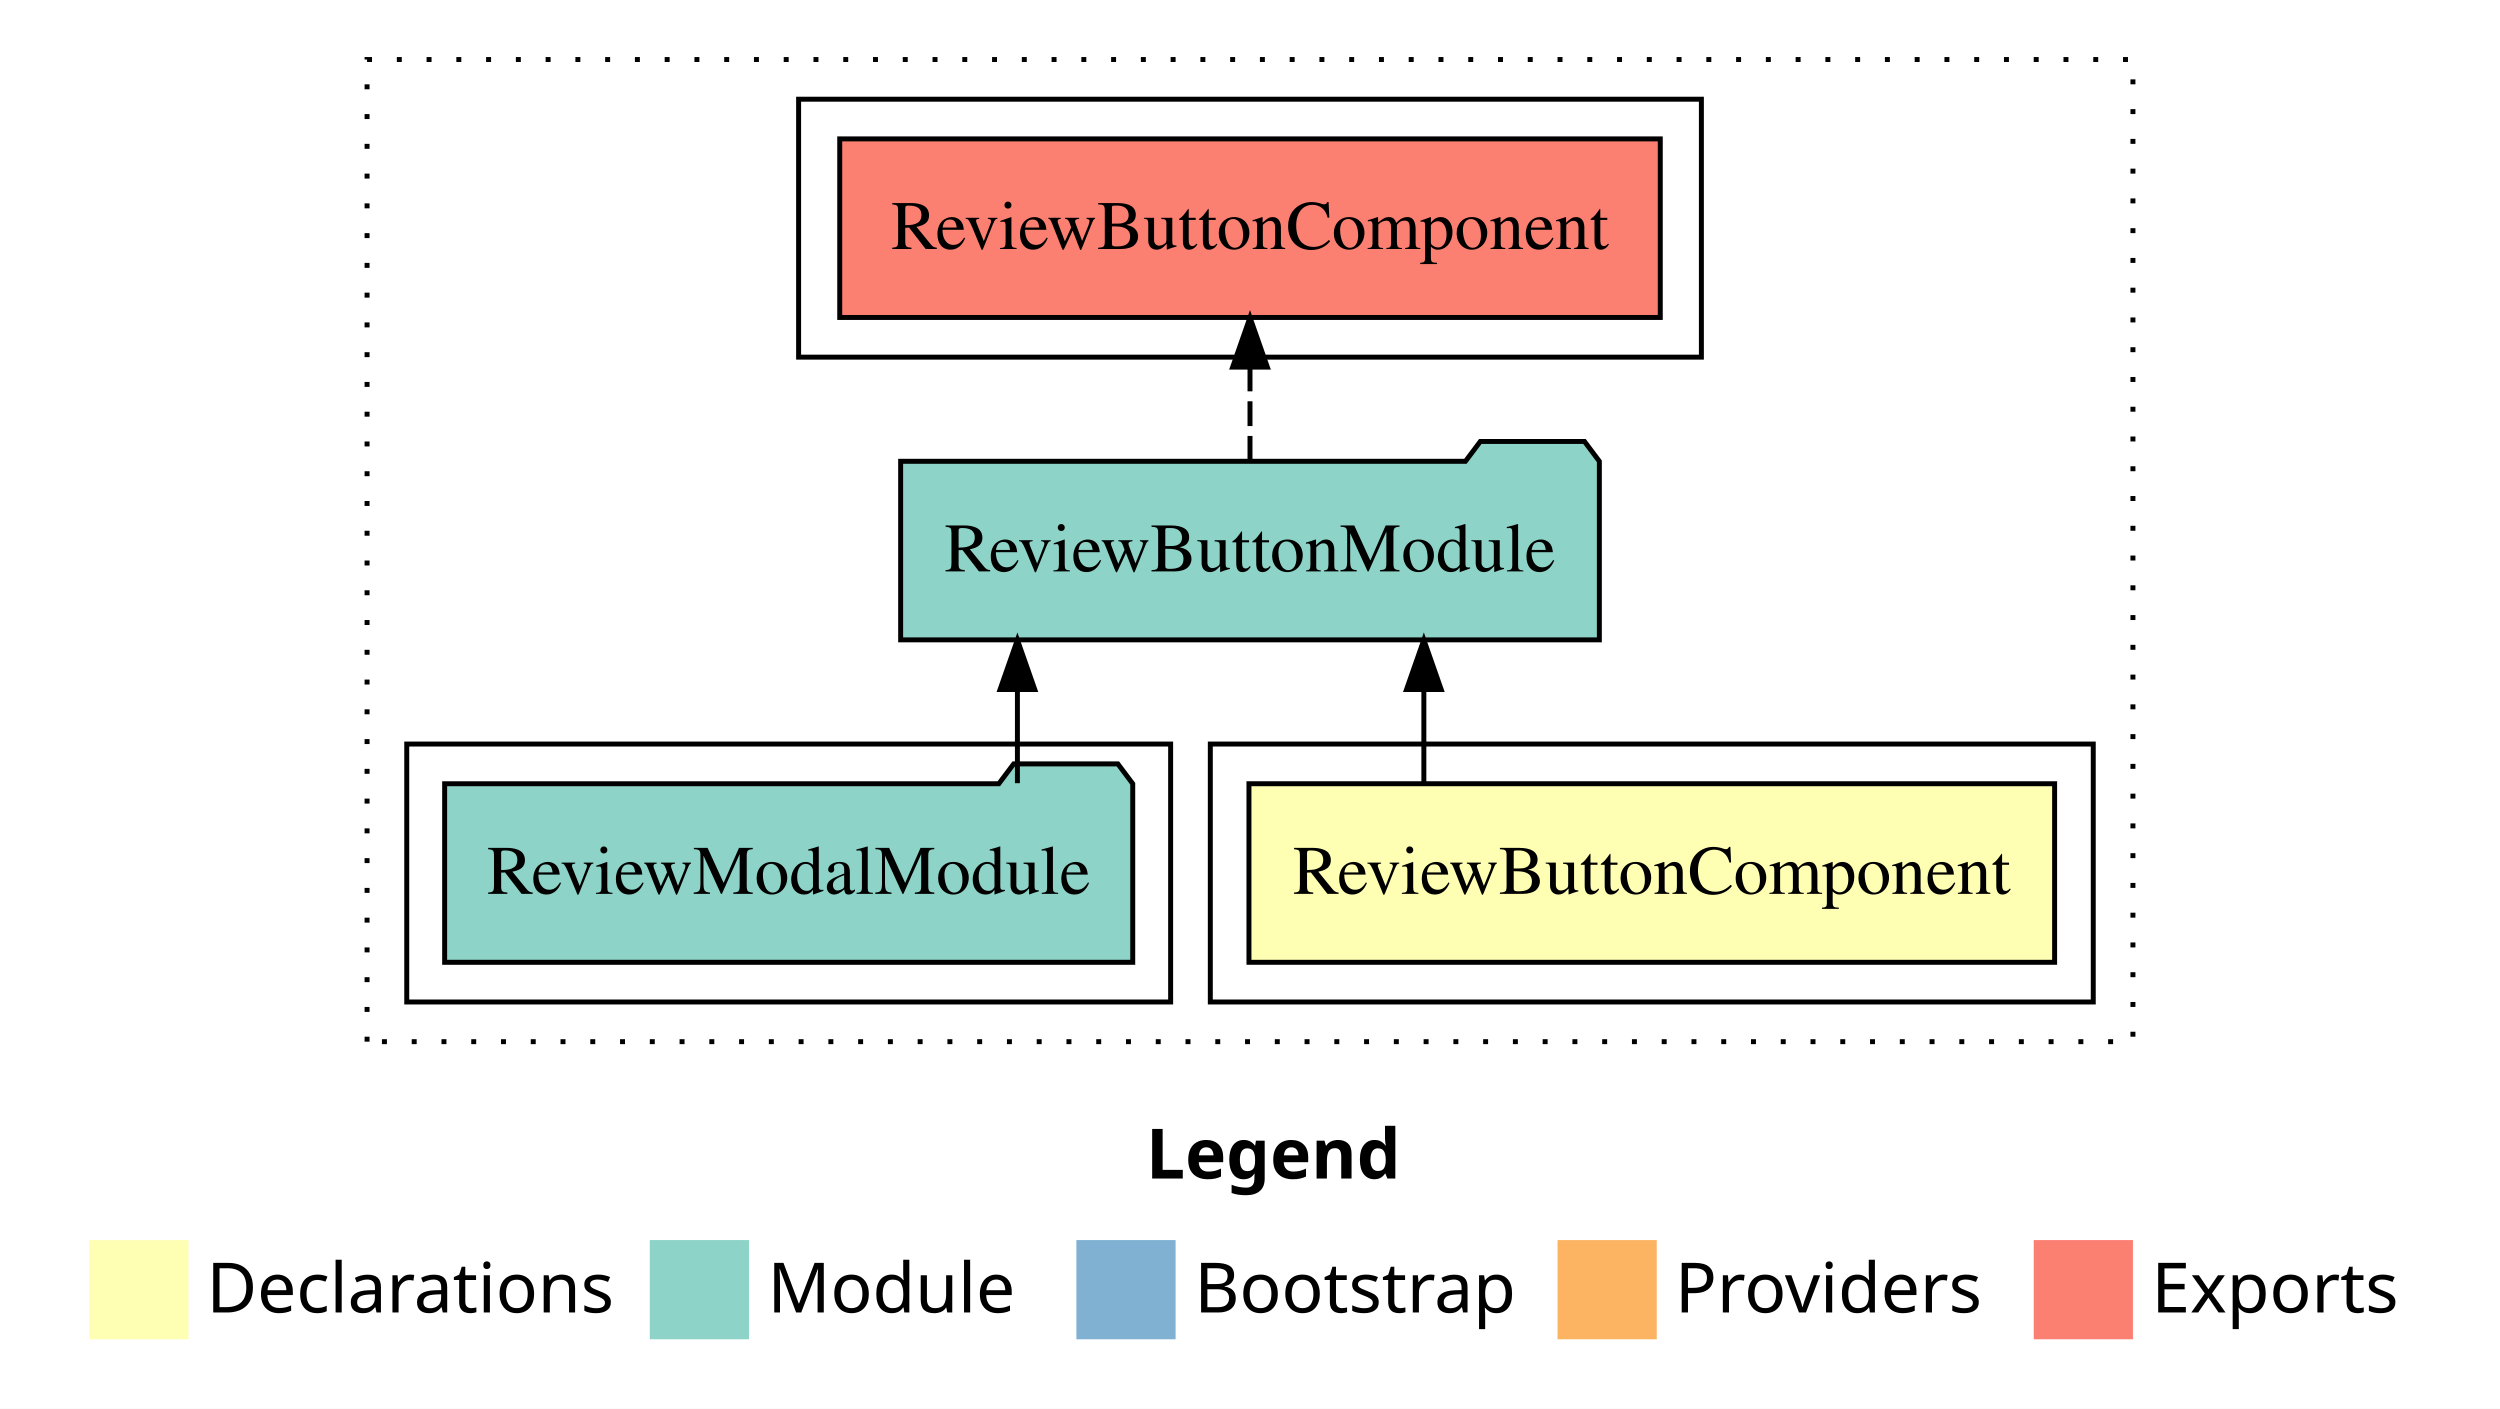
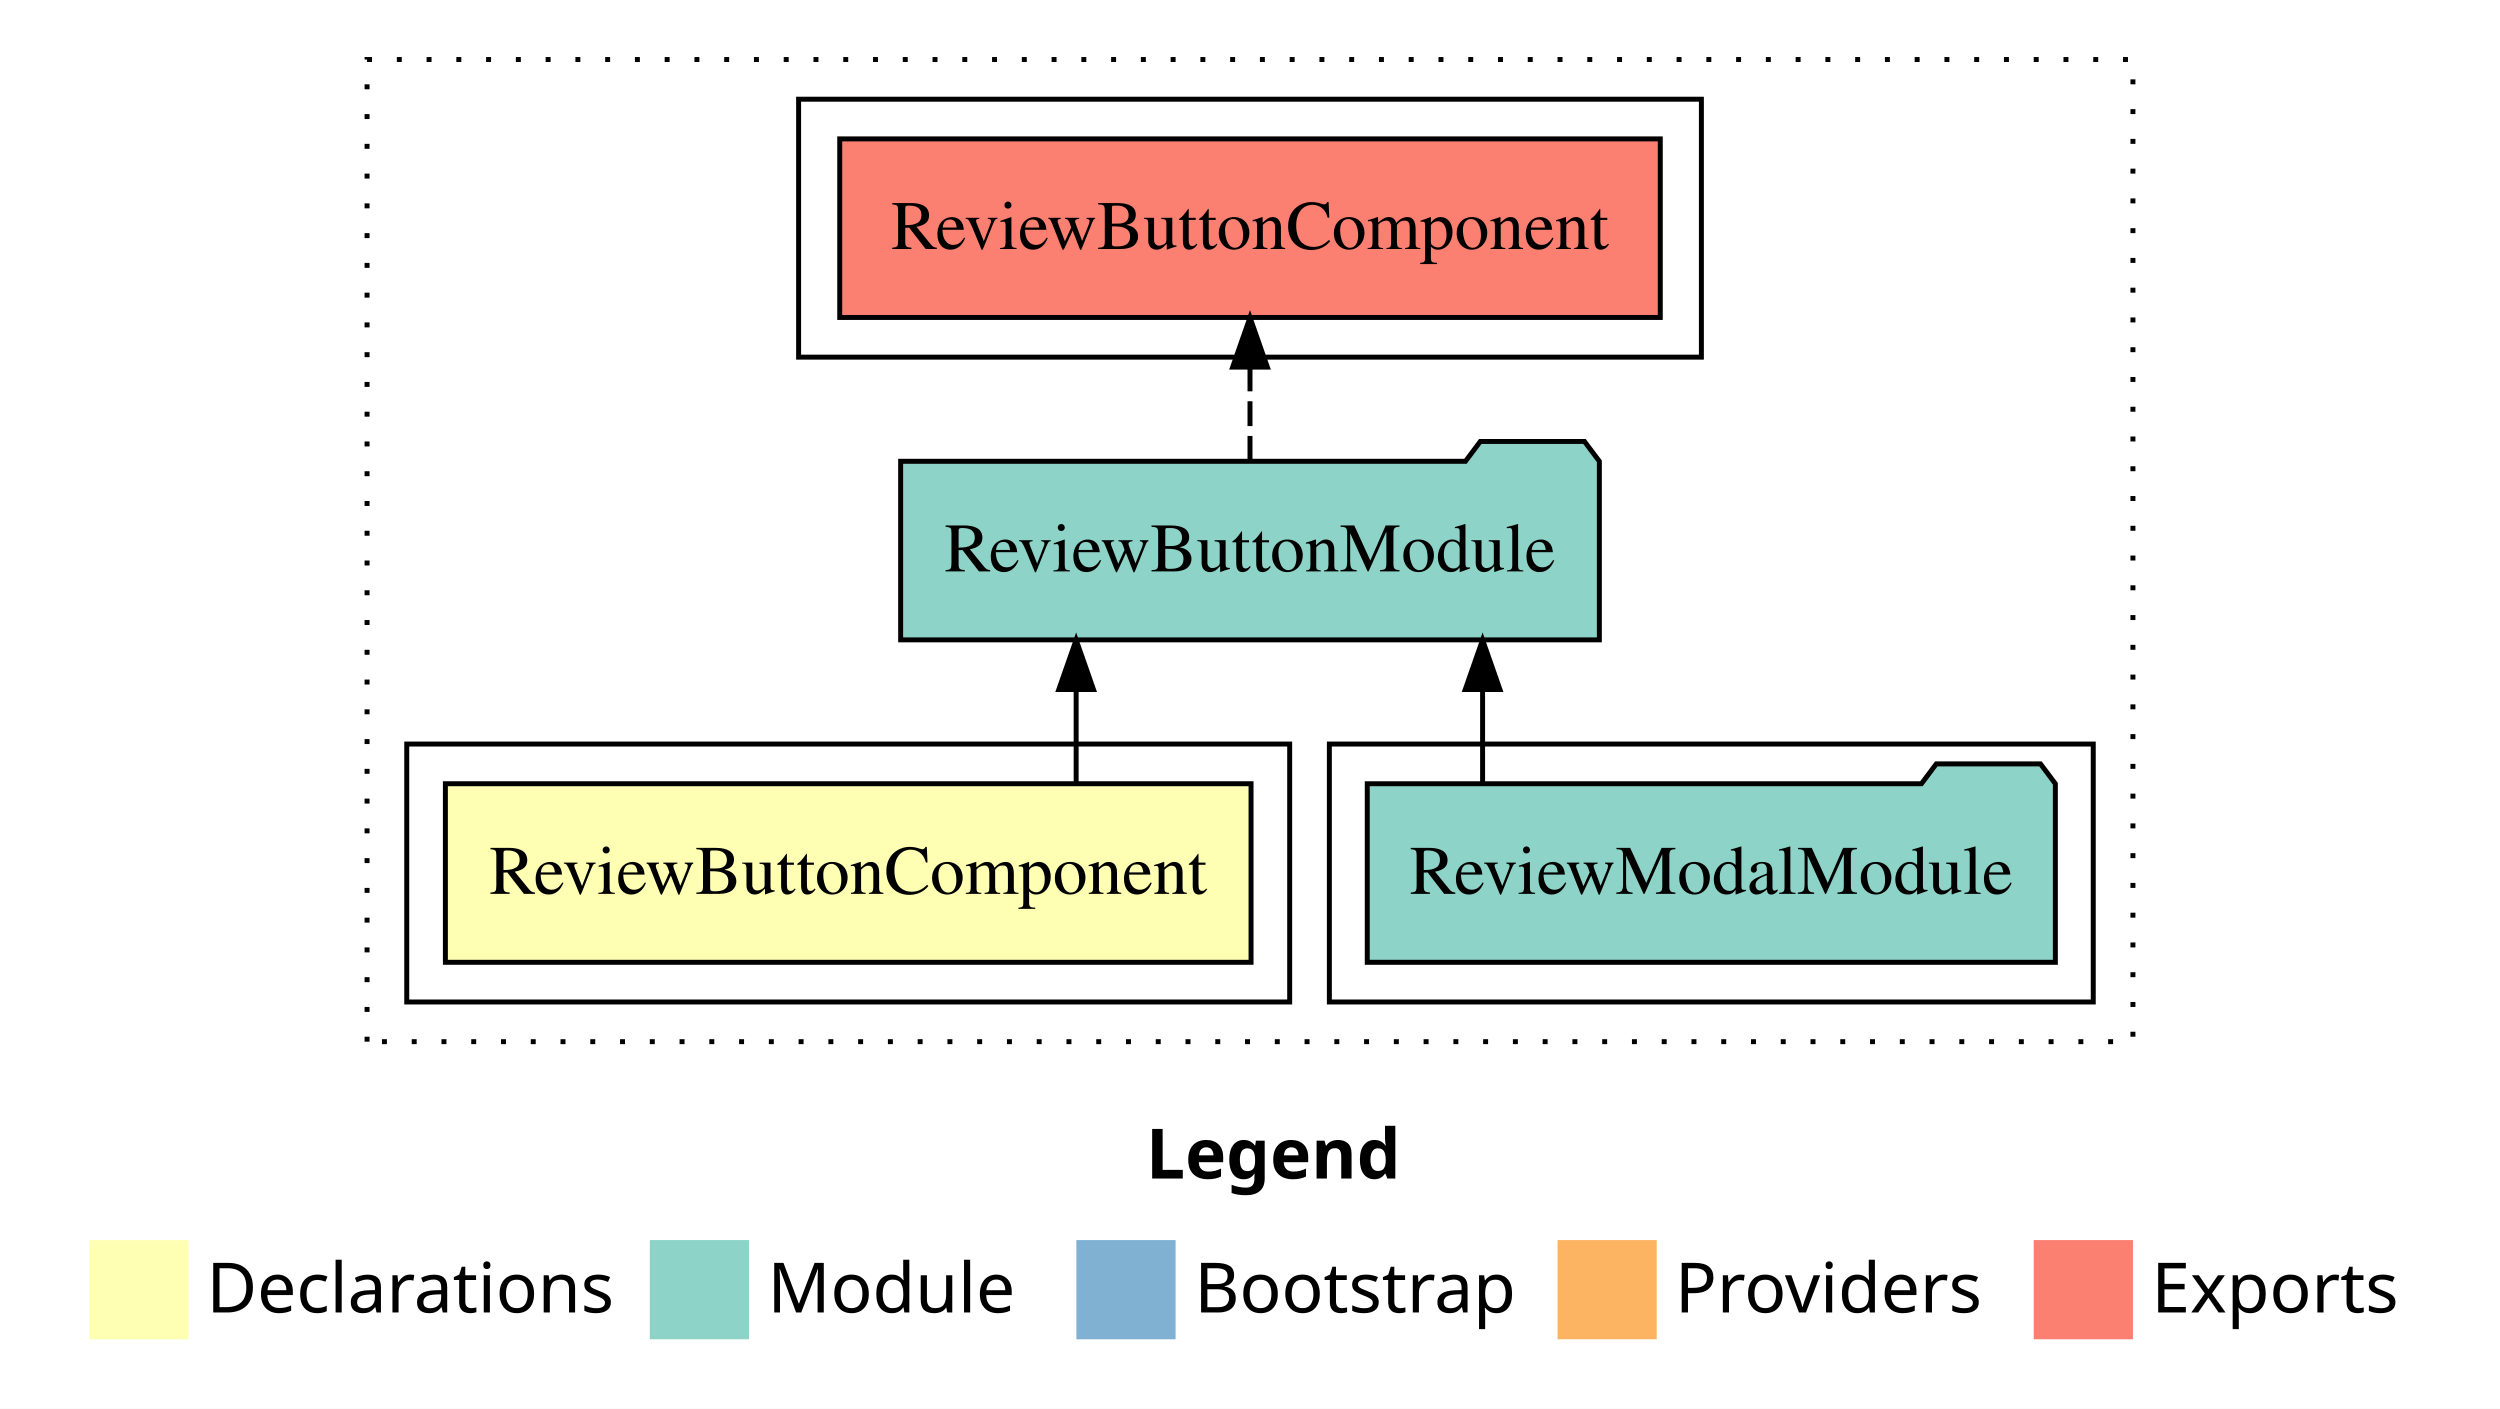
<svg xmlns="http://www.w3.org/2000/svg" width="504pt" height="284pt" viewBox="0.00 0.00 504.00 284.00">
  <g id="graph0" class="graph" transform="scale(1 1) rotate(0) translate(4 280)">
    <polygon fill="white" stroke="transparent" points="-4,4 -4,-280 500,-280 500,4 -4,4" />
    <text text-anchor="start" x="227.01" y="-42.4" font-family="Times-12" font-weight="bold" font-size="14.00">Legend</text>
    <polygon fill="#ffffb3" stroke="transparent" points="14,-10 14,-30 34,-30 34,-10 14,-10" />
    <text text-anchor="start" x="37.63" y="-15.4" font-family="Times-12" font-size="14.00">  Declarations</text>
    <polygon fill="#8dd3c7" stroke="transparent" points="127,-10 127,-30 147,-30 147,-10 127,-10" />
    <text text-anchor="start" x="150.73" y="-15.4" font-family="Times-12" font-size="14.00">  Module</text>
    <polygon fill="#80b1d3" stroke="transparent" points="213,-10 213,-30 233,-30 233,-10 213,-10" />
    <text text-anchor="start" x="236.78" y="-15.4" font-family="Times-12" font-size="14.00">  Bootstrap</text>
    <polygon fill="#fdb462" stroke="transparent" points="310,-10 310,-30 330,-30 330,-10 310,-10" />
    <text text-anchor="start" x="333.67" y="-15.4" font-family="Times-12" font-size="14.00">  Providers</text>
    <polygon fill="#fb8072" stroke="transparent" points="406,-10 406,-30 426,-30 426,-10 406,-10" />
    <text text-anchor="start" x="429.73" y="-15.4" font-family="Times-12" font-size="14.00">  Exports</text>
    <g id="clust1" class="cluster">
      <polygon fill="none" stroke="black" stroke-dasharray="1,5" points="70,-70 70,-268 426,-268 426,-70 70,-70" />
    </g>
+     <g id="clust4" class="cluster">
+       <polygon fill="none" stroke="black" points="264,-78 264,-130 418,-130 418,-78 264,-78" />
+     </g>
    <g id="clust5" class="cluster">
      <polygon fill="none" stroke="black" points="157,-208 157,-260 339,-260 339,-208 157,-208" />
    </g>
    <g id="clust2" class="cluster">
-       <polygon fill="none" stroke="black" points="240,-78 240,-130 418,-130 418,-78 240,-78" />
-     </g>
-     <g id="clust4" class="cluster">
-       <polygon fill="none" stroke="black" points="78,-78 78,-130 232,-130 232,-78 78,-78" />
+       <polygon fill="none" stroke="black" points="78,-78 78,-130 256,-130 256,-78 78,-78" />
    </g>
    <g id="node1" class="node">
-       <polygon fill="#ffffb3" stroke="black" points="410.21,-122 247.79,-122 247.79,-86 410.21,-86 410.21,-122" />
-       <text text-anchor="middle" x="329" y="-99.8" font-family="Times,serif" font-size="14.00">ReviewButtonComponent</text>
+       <polygon fill="#ffffb3" stroke="black" points="248.21,-122 85.79,-122 85.79,-86 248.21,-86 248.21,-122" />
+       <text text-anchor="middle" x="167" y="-99.8" font-family="Times,serif" font-size="14.00">ReviewButtonComponent</text>
    </g>
    <g id="node2" class="node">
      <polygon fill="#8dd3c7" stroke="black" points="318.43,-187 315.43,-191 294.43,-191 291.43,-187 177.57,-187 177.57,-151 318.43,-151 318.43,-187" />
      <text text-anchor="middle" x="248" y="-164.8" font-family="Times,serif" font-size="14.00">ReviewButtonModule</text>
    </g>
    <g id="edge1" class="edge">
-       <path fill="none" stroke="black" d="M283.05,-122.11C283.05,-122.11 283.05,-140.99 283.05,-140.99" />
-       <polygon fill="black" stroke="black" points="279.55,-140.99 283.05,-150.99 286.55,-140.99 279.55,-140.99" />
+       <path fill="none" stroke="black" d="M212.95,-122.11C212.95,-122.11 212.95,-140.99 212.95,-140.99" />
+       <polygon fill="black" stroke="black" points="209.45,-140.99 212.95,-150.99 216.45,-140.99 209.45,-140.99" />
    </g>
    <g id="node4" class="node">
      <polygon fill="#fb8072" stroke="black" points="330.71,-252 165.29,-252 165.29,-216 330.71,-216 330.71,-252" />
      <text text-anchor="middle" x="248" y="-229.8" font-family="Times,serif" font-size="14.00">ReviewButtonComponent </text>
    </g>
    <g id="edge3" class="edge">
      <path fill="none" stroke="black" stroke-dasharray="5,2" d="M248,-187.11C248,-187.11 248,-205.99 248,-205.99" />
      <polygon fill="black" stroke="black" points="244.5,-205.99 248,-215.99 251.5,-205.99 244.5,-205.99" />
    </g>
    <g id="node3" class="node">
-       <polygon fill="#8dd3c7" stroke="black" points="224.36,-122 221.36,-126 200.36,-126 197.36,-122 85.64,-122 85.64,-86 224.36,-86 224.36,-122" />
-       <text text-anchor="middle" x="155" y="-99.8" font-family="Times,serif" font-size="14.00">ReviewModalModule</text>
+       <polygon fill="#8dd3c7" stroke="black" points="410.36,-122 407.36,-126 386.36,-126 383.36,-122 271.64,-122 271.64,-86 410.36,-86 410.36,-122" />
+       <text text-anchor="middle" x="341" y="-99.8" font-family="Times,serif" font-size="14.00">ReviewModalModule</text>
    </g>
    <g id="edge2" class="edge">
-       <path fill="none" stroke="black" d="M201.11,-122.11C201.11,-122.11 201.11,-140.99 201.11,-140.99" />
-       <polygon fill="black" stroke="black" points="197.61,-140.99 201.11,-150.99 204.61,-140.99 197.61,-140.99" />
+       <path fill="none" stroke="black" d="M294.89,-122.11C294.89,-122.11 294.89,-140.99 294.89,-140.99" />
+       <polygon fill="black" stroke="black" points="291.39,-140.99 294.89,-150.99 298.39,-140.99 291.39,-140.99" />
    </g>
  </g>
</svg>
